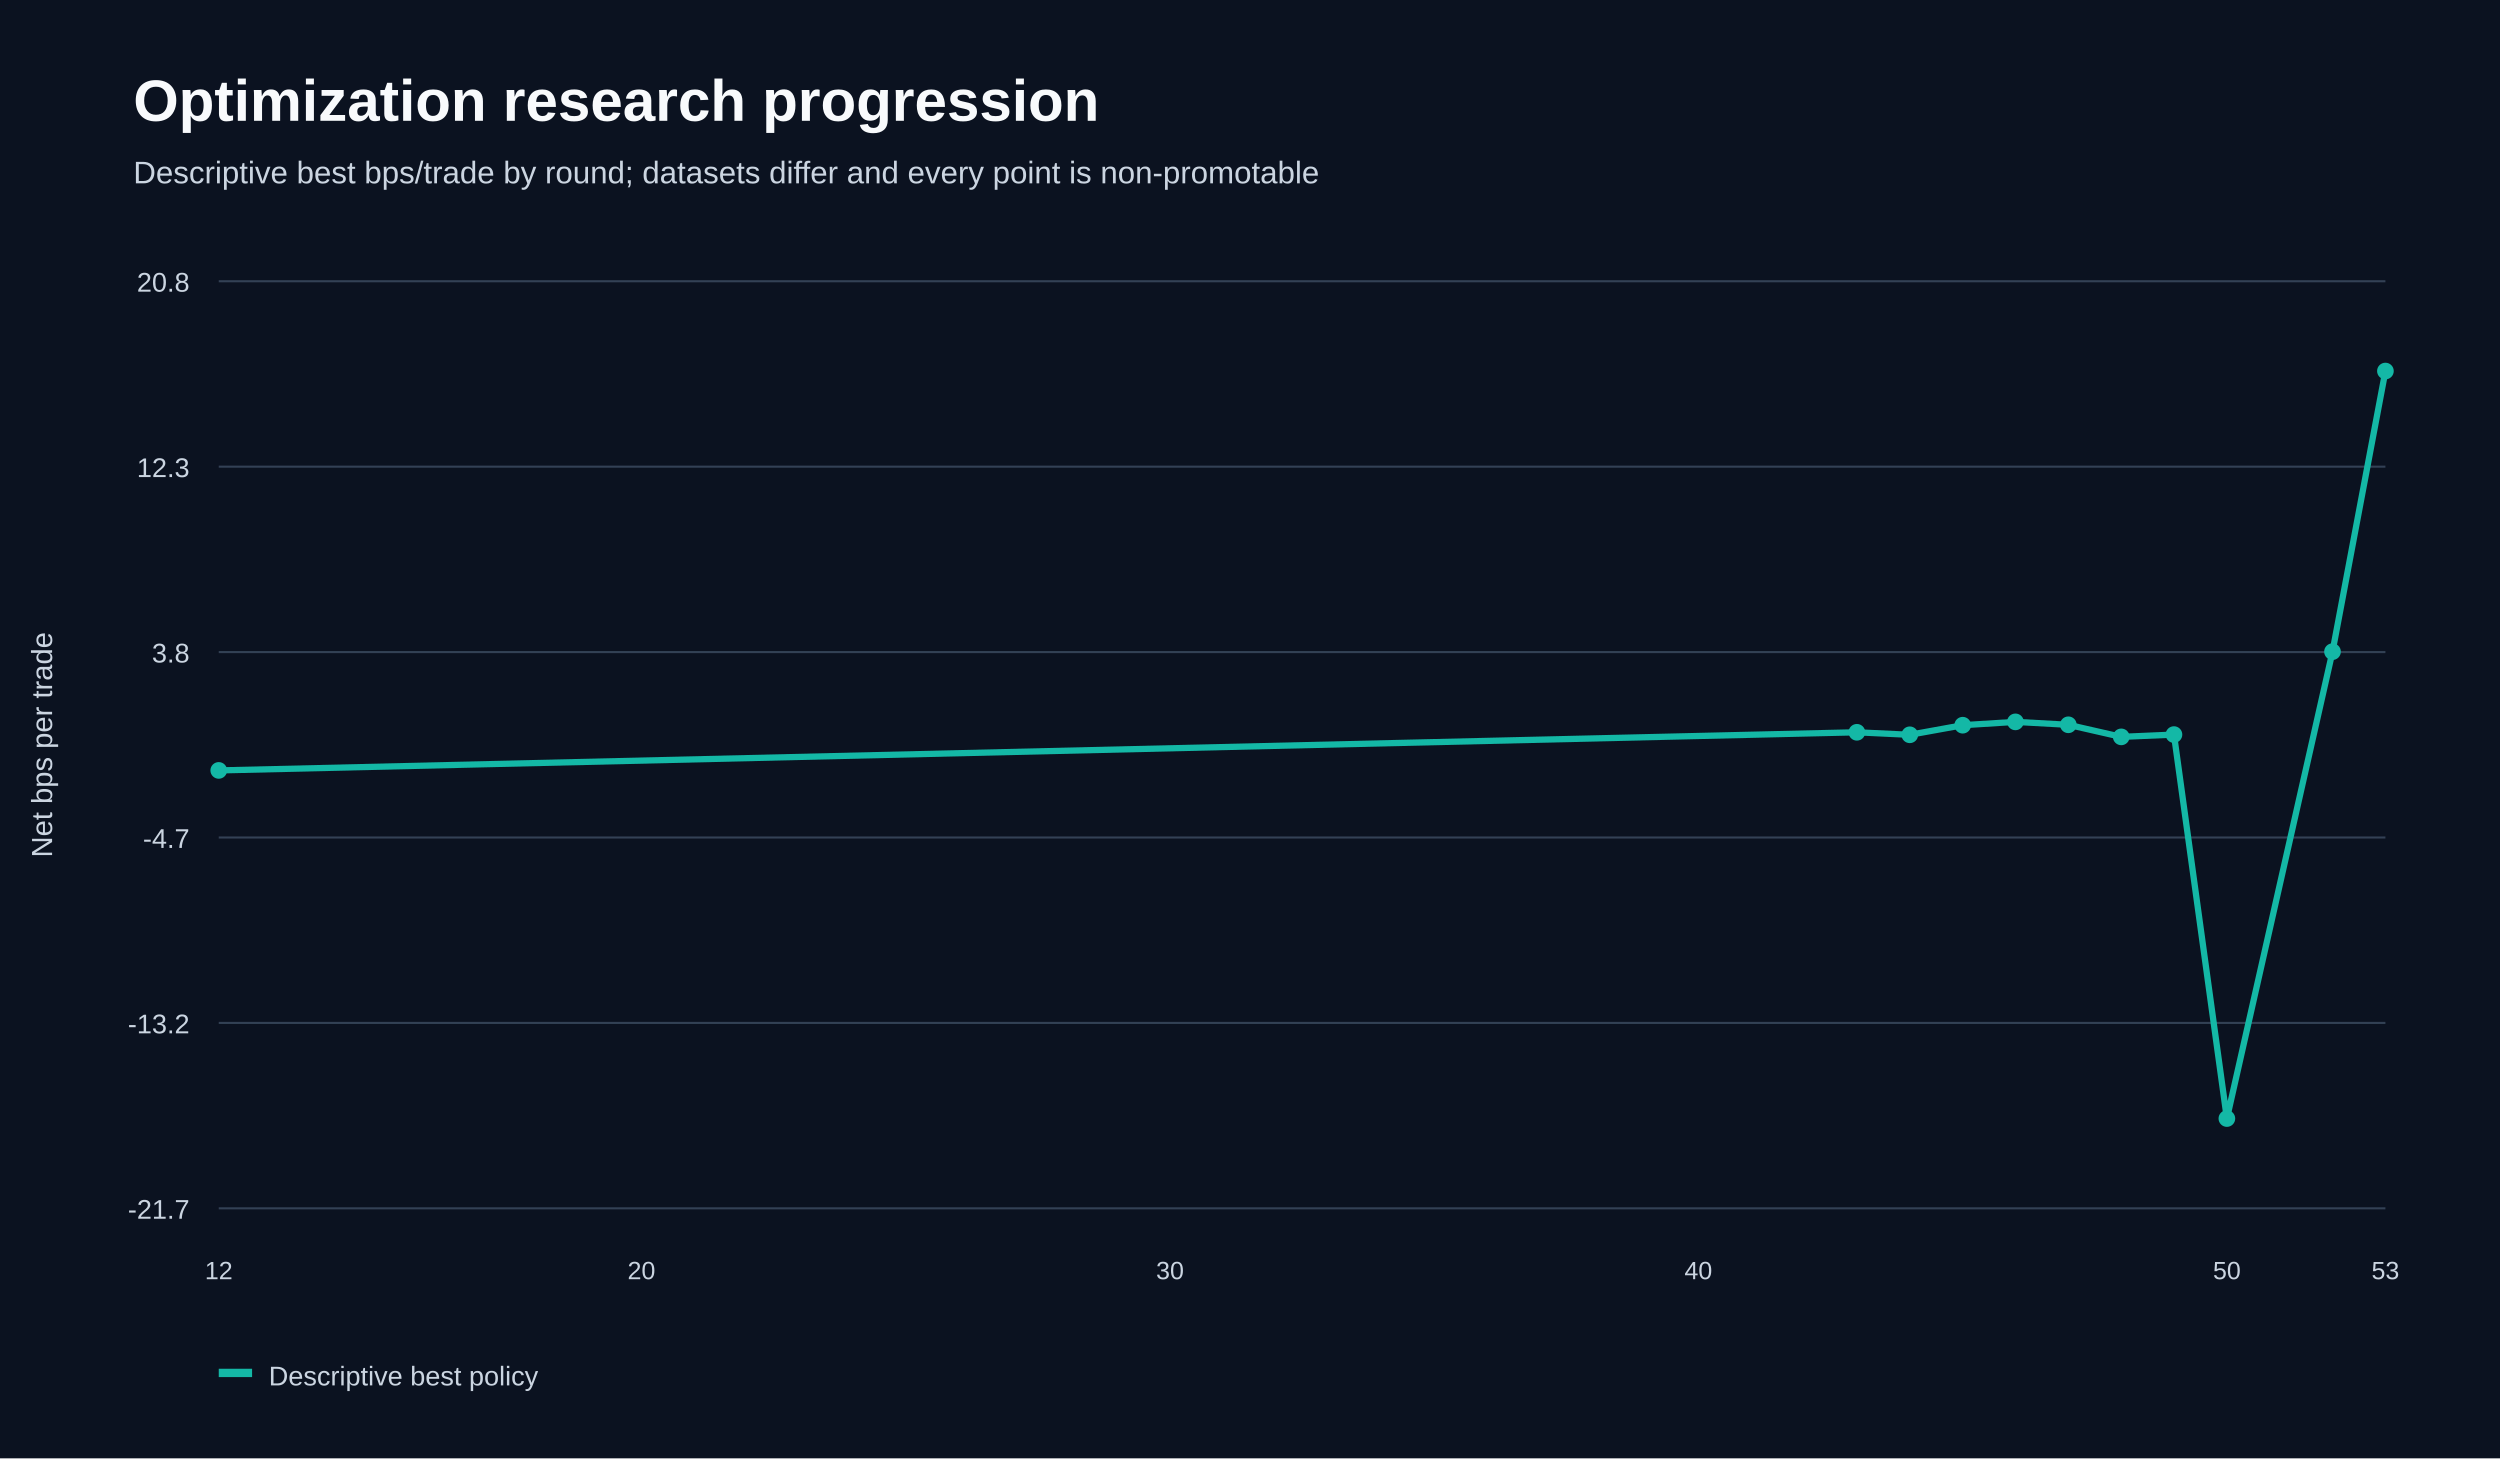
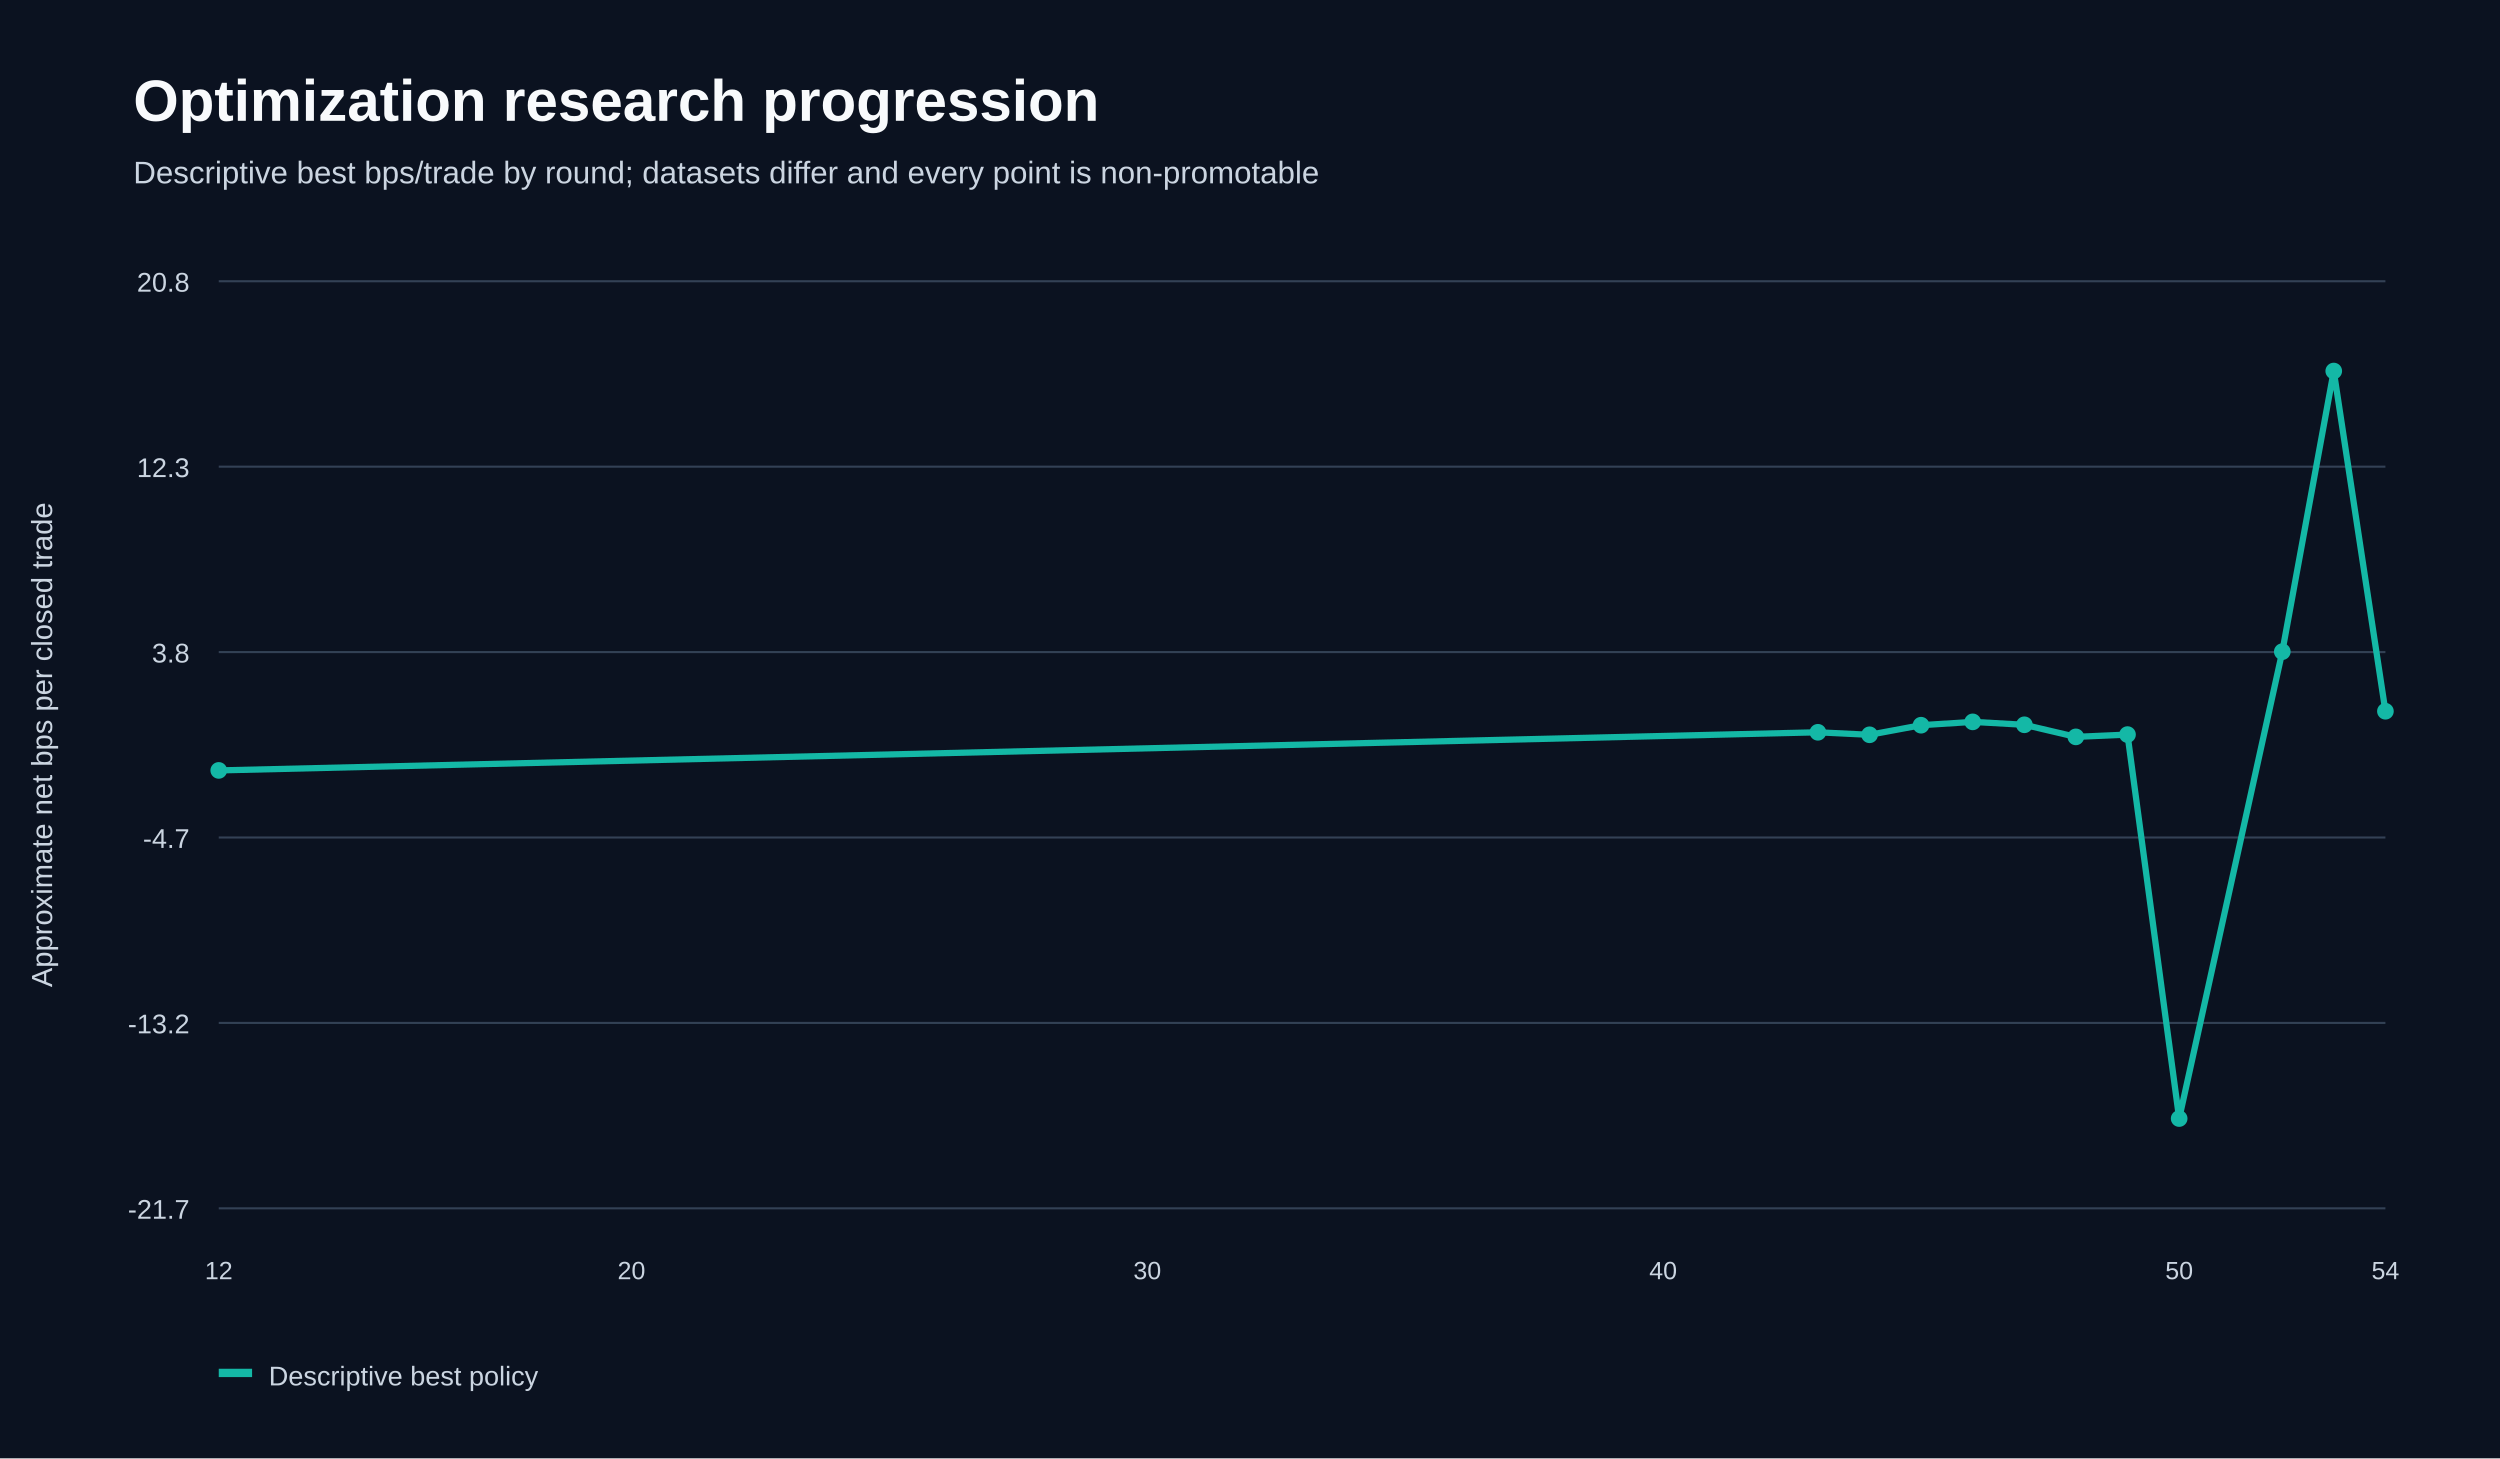
<svg xmlns="http://www.w3.org/2000/svg" width="1200" height="700" viewBox="0 0 1200 700" role="img">
  <rect width="1200" height="700" fill="#0b1220" />
  <text x="64" y="58" fill="#f8fafc" font-family="Segoe UI,Arial,sans-serif" font-size="28" font-weight="700">Optimization research progression</text>
  <text x="64" y="88" fill="#cbd5e1" font-family="Segoe UI,Arial,sans-serif" font-size="15">Descriptive best bps/trade by round; datasets differ and every point is non-promotable</text>
  <line x1="105" y1="580.0" x2="1145" y2="580.0" stroke="#334155" />
  <text x="91" y="585.0" text-anchor="end" fill="#cbd5e1" font-family="Segoe UI,Arial,sans-serif" font-size="13">-21.7</text>
  <line x1="105" y1="491.0" x2="1145" y2="491.0" stroke="#334155" />
  <text x="91" y="496.0" text-anchor="end" fill="#cbd5e1" font-family="Segoe UI,Arial,sans-serif" font-size="13">-13.2</text>
  <line x1="105" y1="402.0" x2="1145" y2="402.0" stroke="#334155" />
  <text x="91" y="407.0" text-anchor="end" fill="#cbd5e1" font-family="Segoe UI,Arial,sans-serif" font-size="13">-4.7</text>
  <line x1="105" y1="313.0" x2="1145" y2="313.0" stroke="#334155" />
  <text x="91" y="318.0" text-anchor="end" fill="#cbd5e1" font-family="Segoe UI,Arial,sans-serif" font-size="13">3.8</text>
  <line x1="105" y1="224.0" x2="1145" y2="224.0" stroke="#334155" />
  <text x="91" y="229.0" text-anchor="end" fill="#cbd5e1" font-family="Segoe UI,Arial,sans-serif" font-size="13">12.3</text>
  <line x1="105" y1="135.0" x2="1145" y2="135.0" stroke="#334155" />
  <text x="91" y="140.0" text-anchor="end" fill="#cbd5e1" font-family="Segoe UI,Arial,sans-serif" font-size="13">20.8</text>
  <text x="105.0" y="614" text-anchor="middle" fill="#cbd5e1" font-family="Segoe UI,Arial,sans-serif" font-size="12">12</text>
-   <text x="1145.0" y="614" text-anchor="middle" fill="#cbd5e1" font-family="Segoe UI,Arial,sans-serif" font-size="12">53</text>
-   <text x="307.9" y="614" text-anchor="middle" fill="#cbd5e1" font-family="Segoe UI,Arial,sans-serif" font-size="12">20</text>
-   <text x="561.6" y="614" text-anchor="middle" fill="#cbd5e1" font-family="Segoe UI,Arial,sans-serif" font-size="12">30</text>
-   <text x="815.2" y="614" text-anchor="middle" fill="#cbd5e1" font-family="Segoe UI,Arial,sans-serif" font-size="12">40</text>
-   <text x="1068.9" y="614" text-anchor="middle" fill="#cbd5e1" font-family="Segoe UI,Arial,sans-serif" font-size="12">50</text>
-   <path d="M 105.0 369.8 L 891.3 351.5 L 916.7 352.7 L 942.1 348.1 L 967.4 346.5 L 992.8 347.9 L 1018.2 353.7 L 1043.5 352.6 L 1068.9 536.9 L 1119.6 312.8 L 1145.0 178.1" fill="none" stroke="#14b8a6" stroke-width="3" stroke-linejoin="round" />
+   <text x="1145.0" y="614" text-anchor="middle" fill="#cbd5e1" font-family="Segoe UI,Arial,sans-serif" font-size="12">54</text>
+   <text x="303.1" y="614" text-anchor="middle" fill="#cbd5e1" font-family="Segoe UI,Arial,sans-serif" font-size="12">20</text>
+   <text x="550.7" y="614" text-anchor="middle" fill="#cbd5e1" font-family="Segoe UI,Arial,sans-serif" font-size="12">30</text>
+   <text x="798.3" y="614" text-anchor="middle" fill="#cbd5e1" font-family="Segoe UI,Arial,sans-serif" font-size="12">40</text>
+   <text x="1046.0" y="614" text-anchor="middle" fill="#cbd5e1" font-family="Segoe UI,Arial,sans-serif" font-size="12">50</text>
+   <path d="M 105.0 369.8 L 872.6 351.5 L 897.4 352.7 L 922.1 348.1 L 946.9 346.5 L 971.7 347.9 L 996.4 353.7 L 1021.2 352.6 L 1046.0 536.9 L 1095.5 312.8 L 1120.2 178.1 L 1145.0 341.4" fill="none" stroke="#14b8a6" stroke-width="3" stroke-linejoin="round" />
  <circle cx="105.0" cy="369.8" r="4" fill="#14b8a6" />
-   <circle cx="891.3" cy="351.5" r="4" fill="#14b8a6" />
-   <circle cx="916.7" cy="352.7" r="4" fill="#14b8a6" />
-   <circle cx="942.1" cy="348.1" r="4" fill="#14b8a6" />
-   <circle cx="967.4" cy="346.5" r="4" fill="#14b8a6" />
-   <circle cx="992.8" cy="347.9" r="4" fill="#14b8a6" />
-   <circle cx="1018.2" cy="353.7" r="4" fill="#14b8a6" />
-   <circle cx="1043.5" cy="352.6" r="4" fill="#14b8a6" />
-   <circle cx="1068.9" cy="536.9" r="4" fill="#14b8a6" />
-   <circle cx="1119.6" cy="312.8" r="4" fill="#14b8a6" />
-   <circle cx="1145.0" cy="178.1" r="4" fill="#14b8a6" />
+   <circle cx="872.6" cy="351.5" r="4" fill="#14b8a6" />
+   <circle cx="897.4" cy="352.7" r="4" fill="#14b8a6" />
+   <circle cx="922.1" cy="348.1" r="4" fill="#14b8a6" />
+   <circle cx="946.9" cy="346.5" r="4" fill="#14b8a6" />
+   <circle cx="971.7" cy="347.9" r="4" fill="#14b8a6" />
+   <circle cx="996.4" cy="353.7" r="4" fill="#14b8a6" />
+   <circle cx="1021.2" cy="352.6" r="4" fill="#14b8a6" />
+   <circle cx="1046.0" cy="536.9" r="4" fill="#14b8a6" />
+   <circle cx="1095.5" cy="312.8" r="4" fill="#14b8a6" />
+   <circle cx="1120.2" cy="178.1" r="4" fill="#14b8a6" />
+   <circle cx="1145.0" cy="341.4" r="4" fill="#14b8a6" />
  <rect x="105" y="657" width="16" height="4" fill="#14b8a6" />
  <text x="129" y="665" fill="#cbd5e1" font-family="Segoe UI,Arial,sans-serif" font-size="13">Descriptive best policy</text>
-   <text transform="translate(25 357.5) rotate(-90)" text-anchor="middle" fill="#cbd5e1" font-family="Segoe UI,Arial,sans-serif" font-size="14">Net bps per trade</text>
+   <text transform="translate(25 357.5) rotate(-90)" text-anchor="middle" fill="#cbd5e1" font-family="Segoe UI,Arial,sans-serif" font-size="14">Approximate net bps per closed trade</text>
</svg>
